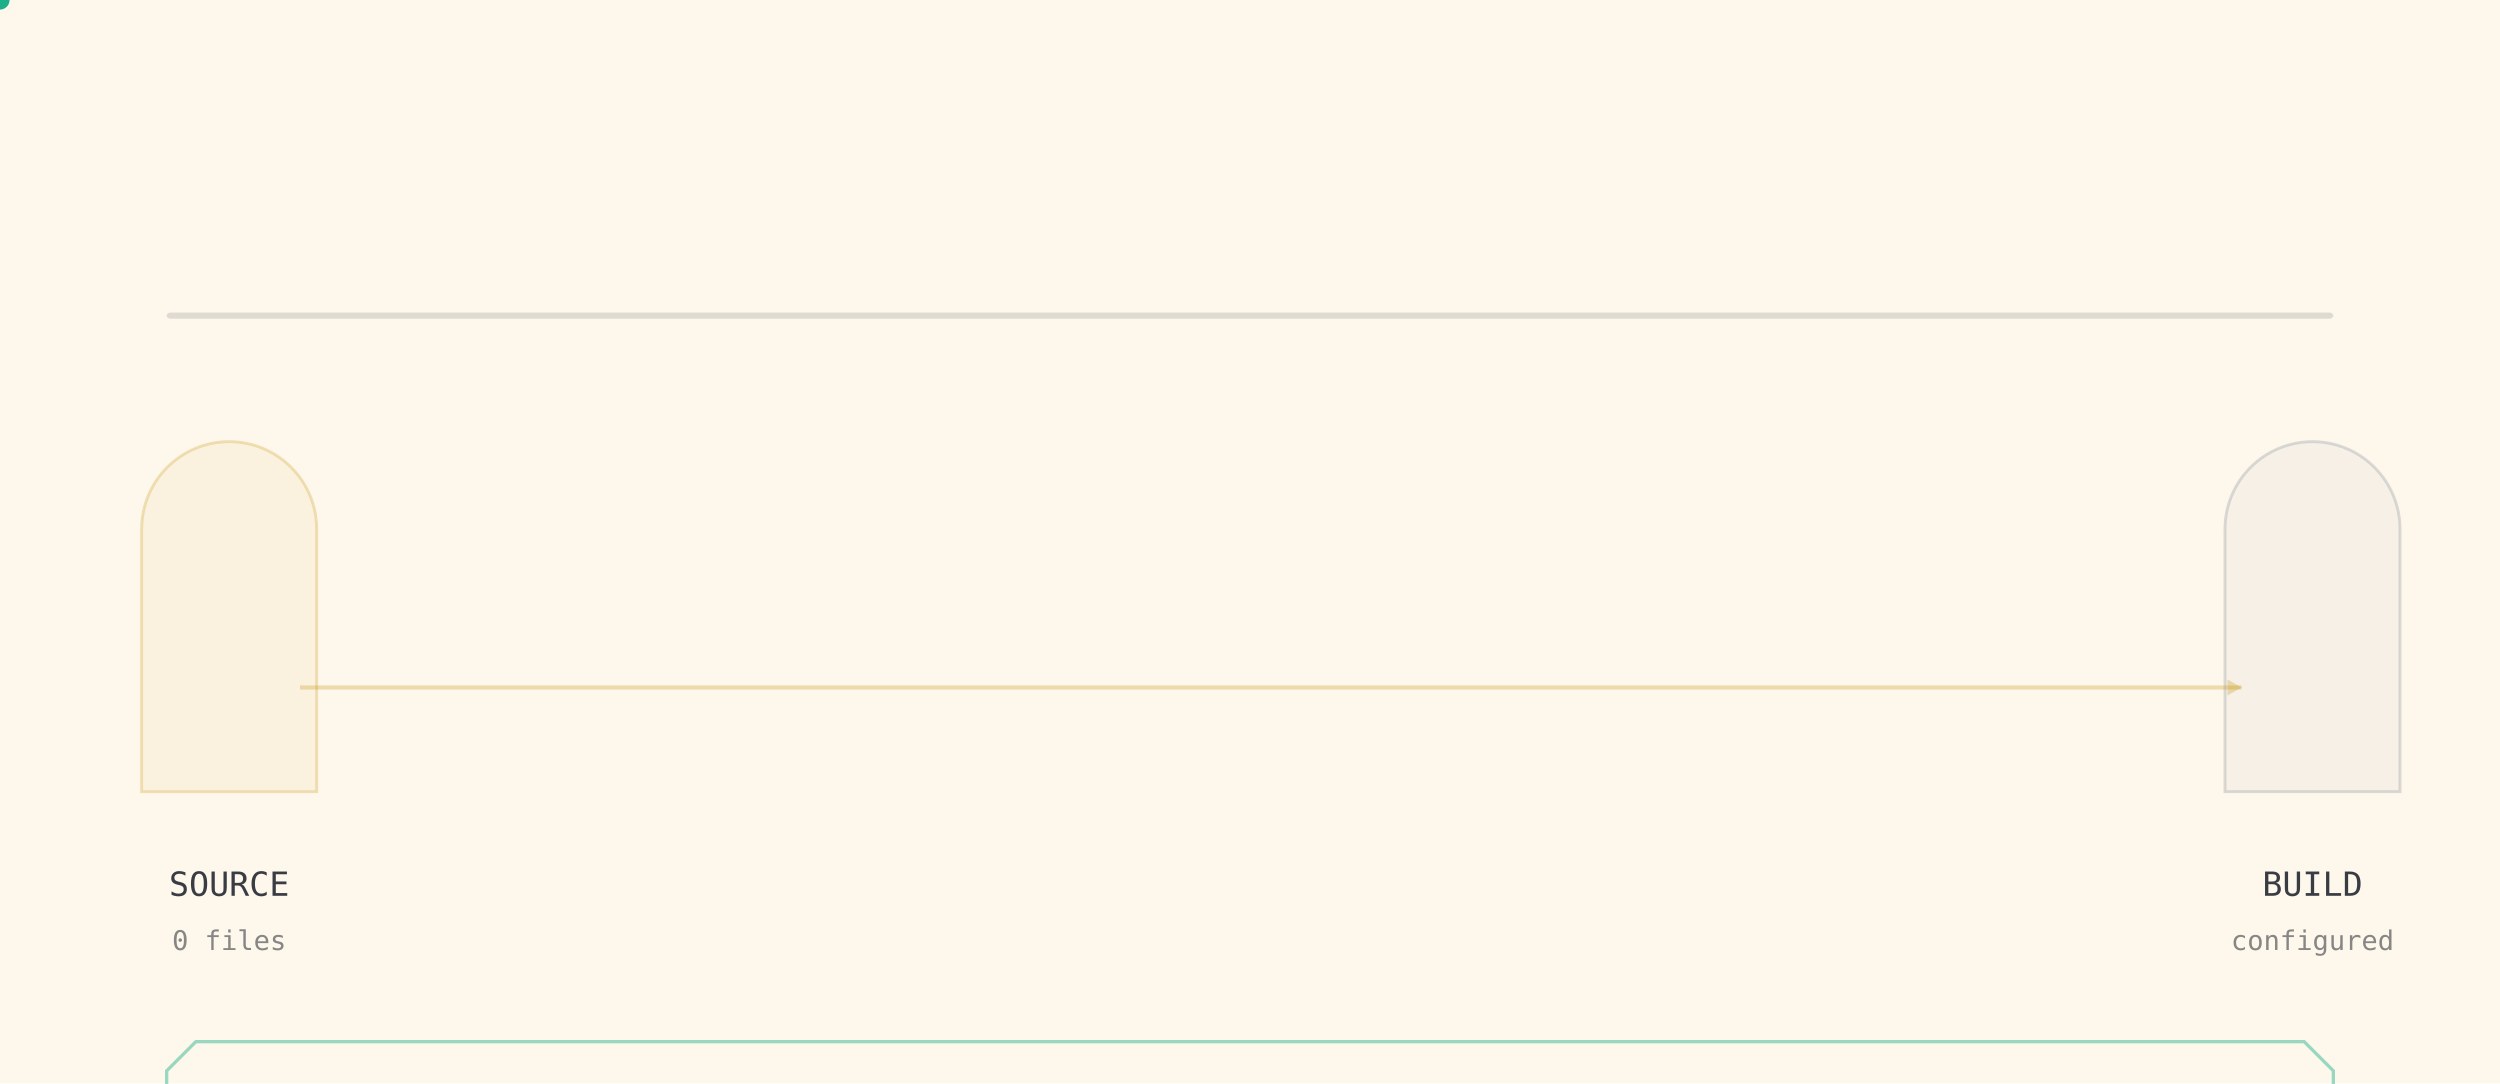
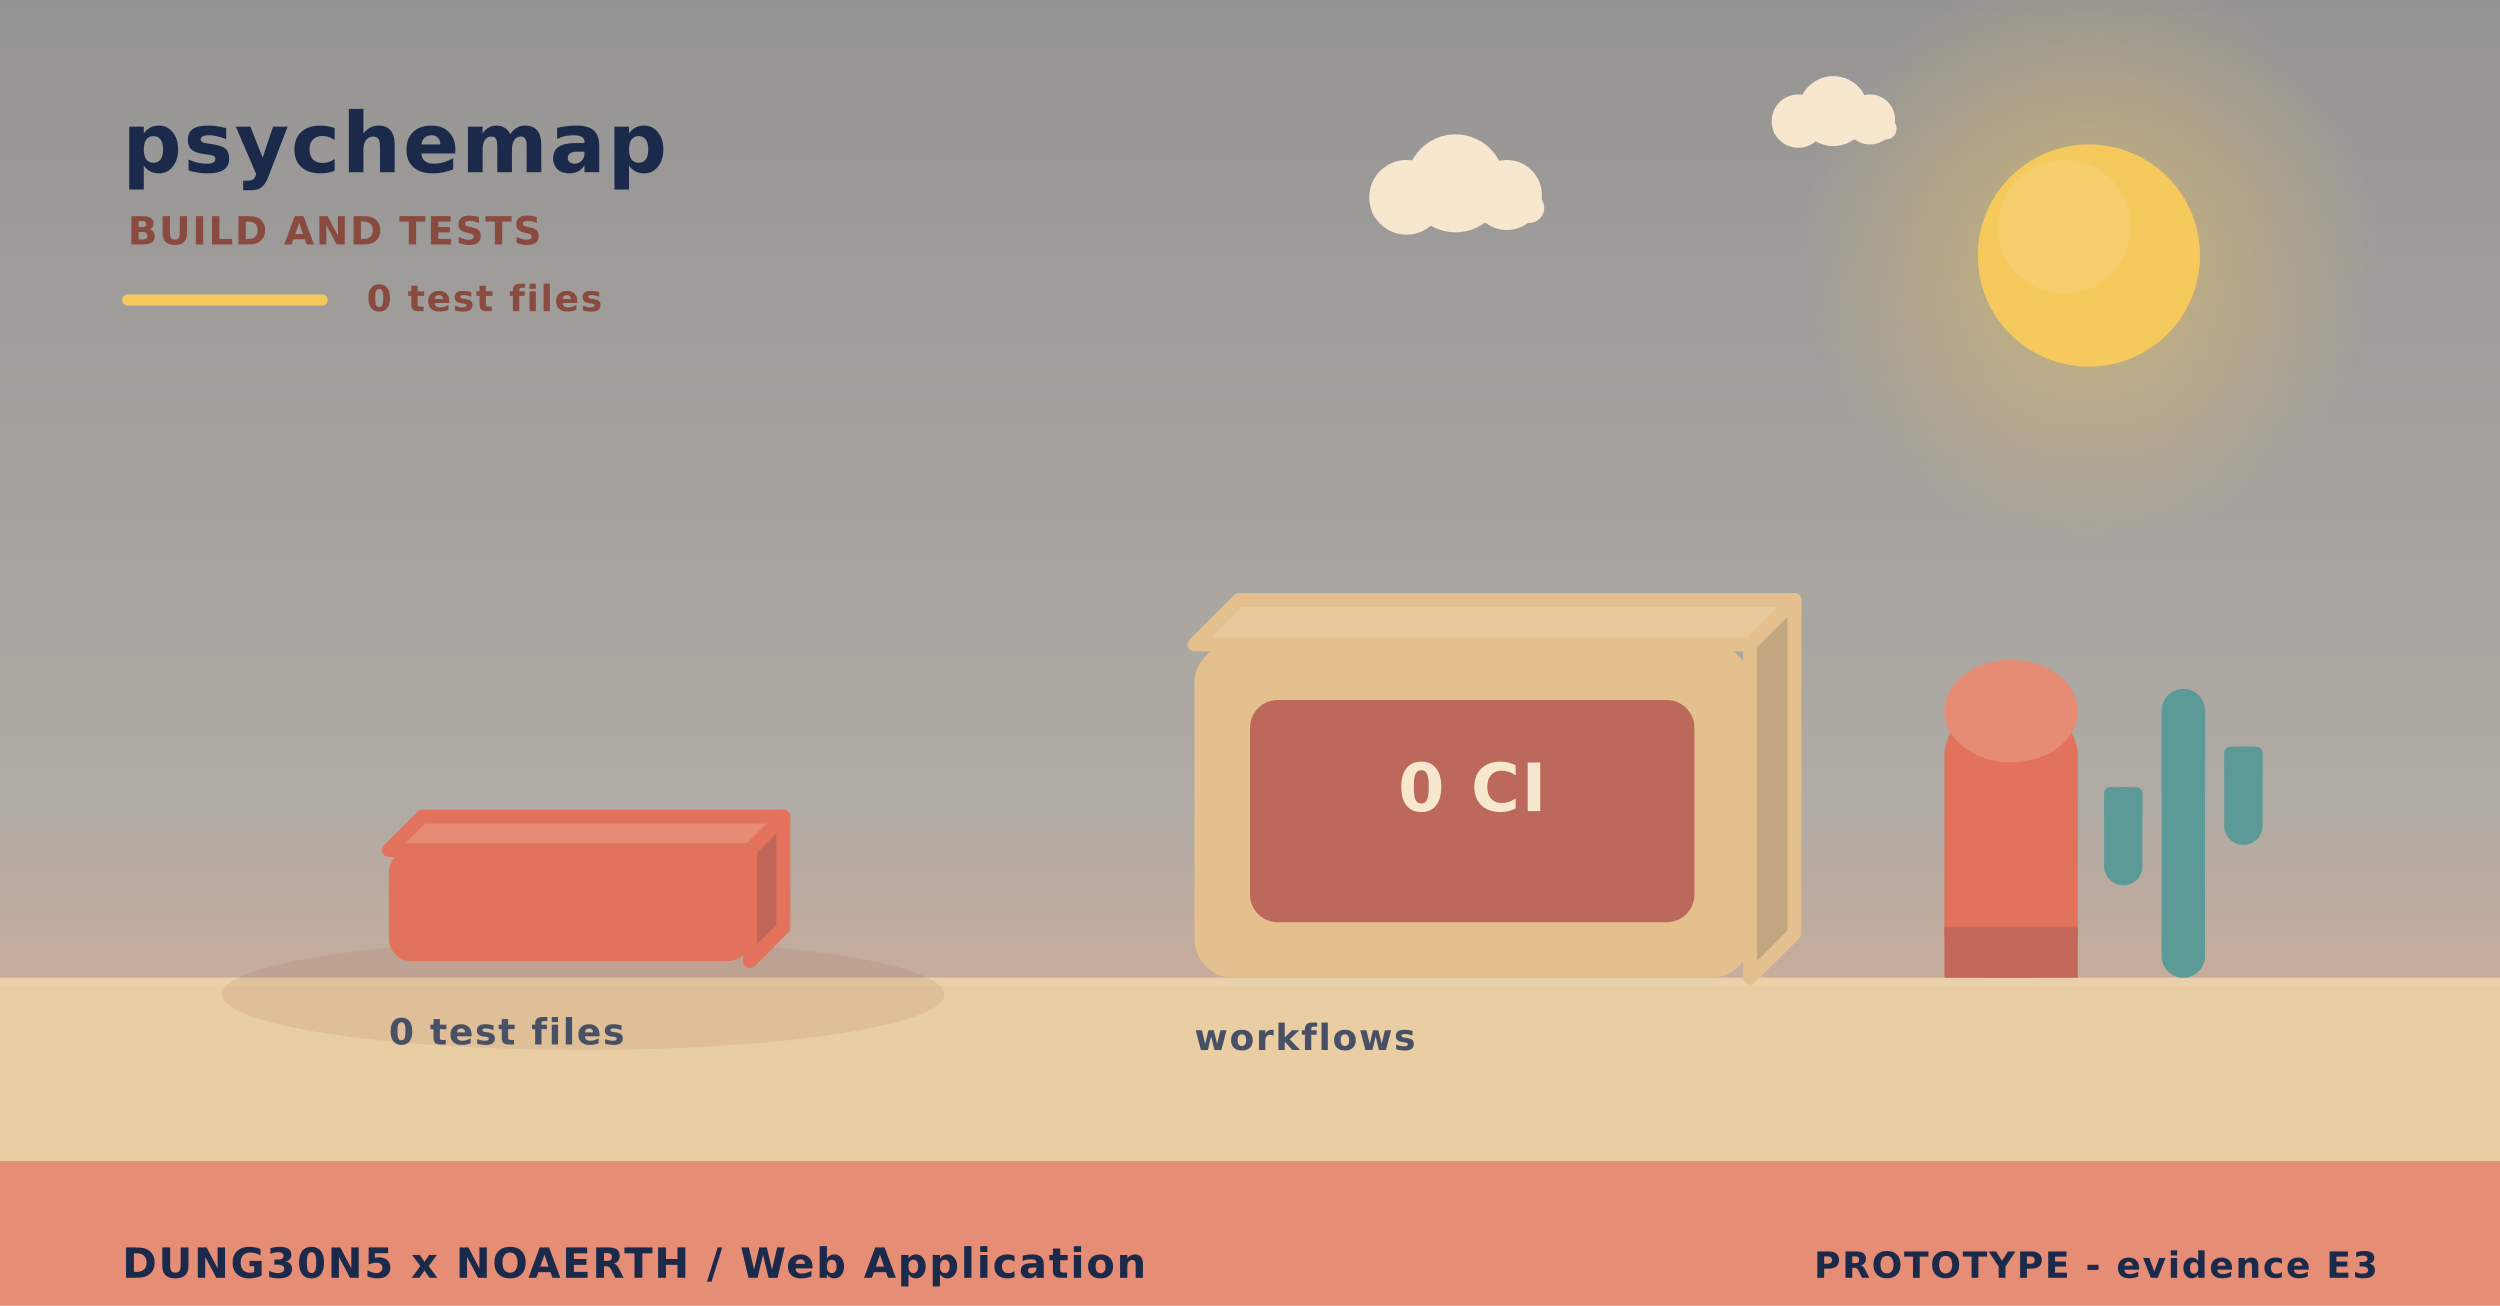
- <svg xmlns="http://www.w3.org/2000/svg" viewBox="0 0 1200 520" width="1200" height="520" role="img" aria-label="psychemap build evidence">
-   <rect width="1200" height="520" fill="#fef8ec" />
-   <defs>
-     <linearGradient id="gb" x1="0" y1="0" x2="1" y2="1">
-       <stop offset="0%" stop-color="#c78f02" />
-       <stop offset="100%" stop-color="#6e7788" />
-     </linearGradient>
-   </defs>
-   <rect x="80.00" y="150.00" width="1040.00" height="3.00" rx="2.00" fill="rgba(37,40,49,0.140)" opacity="1.00" />
-   <path d="M68.00,380.00 L68.00,254.00 A42.00,42.00 0 0 1 152.00,254.00 L152.00,380.00 Z" fill="rgba(199,143,2,0.100)" opacity="0.55" stroke="rgba(199,143,2,0.450)" stroke-width="1.4" />
-   <polygon points="-192.26,189.00 -136.83,221.00 -136.83,157.00 -192.26,125.00" fill="#036148" opacity="0.95" />
-   <polygon points="-247.68,221.00 -192.26,253.00 -192.26,189.00 -247.68,157.00" fill="#565d6a" opacity="0.95" />
-   <polygon points="-192.26,125.00 -136.83,157.00 -192.26,189.00 -247.68,157.00" fill="#c78f02" opacity="0.95" />
-   <text x="110" y="430" font-family="ui-monospace,Menlo,monospace" font-size="16" fill="rgba(37,40,49,0.900)" text-anchor="middle">SOURCE</text>
-   <text x="110" y="456" font-family="ui-monospace,Menlo,monospace" font-size="13" fill="rgba(37,40,49,0.550)" text-anchor="middle">0 files</text>
-   <path d="M1068.00,380.00 L1068.00,254.00 A42.00,42.00 0 0 1 1152.00,254.00 L1152.00,380.00 Z" fill="rgba(110,119,136,0.100)" opacity="0.55" stroke="rgba(110,119,136,0.450)" stroke-width="1.4" />
-   <polygon points="673.77,689.00 729.19,721.00 729.19,657.00 673.77,625.00" fill="#036148" opacity="0.95" />
-   <polygon points="618.34,721.00 673.77,753.00 673.77,689.00 618.34,657.00" fill="#565d6a" opacity="0.95" />
-   <polygon points="673.77,625.00 729.19,657.00 673.77,689.00 618.34,657.00" fill="#6e7788" opacity="0.95" />
-   <text x="1110" y="430" font-family="ui-monospace,Menlo,monospace" font-size="16" fill="rgba(37,40,49,0.900)" text-anchor="middle">BUILD</text>
-   <text x="1110" y="456" font-family="ui-monospace,Menlo,monospace" font-size="13" fill="rgba(37,40,49,0.550)" text-anchor="middle">configured</text>
-   <line x1="144.00" y1="330.00" x2="1076.00" y2="330.00" stroke="rgba(199,143,2,0.500)" stroke-width="2.00" opacity="0.55" />
-   <polygon points="1076.00,330.00 1069.20,326.20 1069.20,333.80" fill="rgba(199,143,2,0.500)" opacity="0.55" />
-   <g opacity="0.9">
-     <circle cx="0.00" cy="0.00" r="4.60" fill="#05a77d" opacity="1.00" />
-     <animateTransform attributeName="transform" type="translate" values="144.00,330.00 1076.00,330.00" dur="3.733s" begin="0.0s" repeatCount="indefinite" />
-     <animateTransform attributeName="transform" type="translate" values="1076.00,330.00 144.00,330.00" dur="3.733s" begin="1.867s" repeatCount="indefinite" />
+ <svg xmlns="http://www.w3.org/2000/svg" width="900" height="470" viewBox="0 0 900 470" role="img" aria-label="psychemap - how it is verified">
+   <linearGradient id="skyb" x1="0" y1="0" x2="0" y2="1">
+     <stop offset="0" stop-color="#959494" />
+     <stop offset="0.62" stop-color="#b0aba4" />
+     <stop offset="1" stop-color="#f3ad8a" />
+   </linearGradient>
+   <rect width="900" height="470" fill="url(#skyb)" />
+   <radialGradient id="sunb">
+     <stop offset="0.35" stop-color="#f5c95c" stop-opacity="0.34" />
+     <stop offset="1" stop-color="#f5c95c" stop-opacity="0" />
+   </radialGradient>
+   <circle cx="752" cy="92" r="104" fill="url(#sunb)" />
+   <circle cx="752" cy="92" r="40" fill="#f5c95c" />
+   <circle cx="743.2" cy="81.6" r="24" fill="#f5d27e" opacity="0.5" />
+   <g>
+     <circle cx="524" cy="66" r="17.64" fill="#f6e7ce" />
+     <circle cx="506.36" cy="71.04" r="13.44" fill="#f6e7ce" />
+     <circle cx="542.48" cy="70.2" r="12.6" fill="#f6e7ce" />
+     <rect x="493.76" y="69.36" width="62.16" height="10.92" rx="5.46" fill="#f6e7ce" />
+     <animateTransform attributeName="transform" type="translate" values="0 0;24 0;0 0" dur="36s" begin="0s" repeatCount="indefinite" />
  </g>
-   <path d="M94.00,500.00 H1106.00 L1120.00,514.00 V546.00 L1106.00,560.00 H94.00 L80.00,546.00 V514.00 Z" fill="none" stroke="rgba(5,167,125,0.500)" stroke-width="1.60" opacity="0.80" />
-   <text x="600" y="536" font-family="ui-monospace,Menlo,monospace" font-size="16" fill="rgba(5,167,125,0.950)" text-anchor="middle">no test suite present in this repository — shown as measured, not implied</text>
+   <g>
+     <circle cx="660" cy="40" r="12.6" fill="#f6e7ce" />
+     <circle cx="647.4" cy="43.6" r="9.6" fill="#f6e7ce" />
+     <circle cx="673.2" cy="43" r="9" fill="#f6e7ce" />
+     <rect x="638.4" y="42.4" width="44.4" height="7.8" rx="3.9" fill="#f6e7ce" />
+     <animateTransform attributeName="transform" type="translate" values="0 0;-18 0;0 0" dur="46s" begin="3s" repeatCount="indefinite" />
+   </g>
+   <rect x="0" y="352" width="900" height="118" fill="#e9cda3" />
+   <rect x="0" y="352" width="900" height="3" fill="#ebd1a9" />
+   <text x="44" y="62" font-family="Verdana,DejaVu Sans,sans-serif" font-size="30" font-weight="700" letter-spacing="0.6" fill="#1b2a4a" text-anchor="start">psychemap</text>
+   <text x="46" y="88" font-family="Verdana,DejaVu Sans,sans-serif" font-size="14" font-weight="700" letter-spacing="0.6" fill="#894b3f" text-anchor="start">BUILD AND TESTS</text>
+   <rect x="44" y="106" width="74" height="4" rx="2" fill="#f5c95c" />
+   <text x="132" y="112" font-family="Verdana,DejaVu Sans,sans-serif" font-size="13" font-weight="700" letter-spacing="0.6" fill="#894b3f" text-anchor="start">0 test files</text>
+   <ellipse cx="210" cy="358" rx="130" ry="20" fill="rgba(138,90,68,0.11)" />
+   <g>
+     <path d="M140,306 L270,306 L282,294 L152,294 Z" fill="#e68c74" stroke="#e2725b" stroke-width="5" stroke-linejoin="round" />
+     <path d="M270,306 L282,294 L282,334 L270,346 Z" fill="#c06658" stroke="#e2725b" stroke-width="5" stroke-linejoin="round" />
+     <rect x="140" y="306" width="130" height="40" rx="8" fill="#e2725b" />
+     <animateTransform attributeName="transform" type="translate" values="0 10;0 0" dur="0.8s" begin="0.5s" fill="freeze" />
+   </g>
+   <text x="140" y="376" font-family="Verdana,DejaVu Sans,sans-serif" font-size="13" font-weight="700" letter-spacing="0.6" fill="#475064" text-anchor="start">0 test files</text>
+   <path d="M430,232 L630,232 L646,216 L446,216 Z" fill="#e7c99b" stroke="#e3c08d" stroke-width="5" stroke-linejoin="round" />
+   <path d="M630,232 L646,216 L646,336 L630,352 Z" fill="#c1a682" stroke="#e3c08d" stroke-width="5" stroke-linejoin="round" />
+   <rect x="430" y="232" width="200" height="120" rx="14" fill="#e3c08d" />
+   <rect x="450" y="252" width="160" height="80" rx="10" fill="#ba6458" opacity="0.94" />
+   <text x="530" y="292" font-family="Verdana,DejaVu Sans,sans-serif" font-size="24" font-weight="700" letter-spacing="0.6" fill="#f6e7ce" text-anchor="middle">0 CI</text>
+   <text x="430" y="378" font-family="Verdana,DejaVu Sans,sans-serif" font-size="13" font-weight="700" letter-spacing="0.6" fill="#475064" text-anchor="start">workflows</text>
+   <rect x="700" y="256" width="48" height="96" rx="16" fill="#e2725b" />
+   <ellipse cx="724" cy="256" rx="24" ry="18.46" fill="#e68c74" />
+   <rect x="700" y="333.54" width="48" height="18.46" fill="#c66859" />
+   <rect x="778.18" y="248" width="15.64" height="104" rx="7.82" fill="#5b9a97" />
+   <rect x="757.48" y="283.36" width="13.8" height="35.36" rx="6.9" fill="#5b9a97" />
+   <rect x="757.48" y="283.36" width="13.8" height="10.4" rx="2.3" fill="#5b9a97" />
+   <rect x="800.72" y="268.8" width="13.8" height="35.36" rx="6.9" fill="#5b9a97" />
+   <rect x="800.72" y="268.8" width="13.8" height="10.4" rx="2.3" fill="#5b9a97" />
+   <rect x="0" y="418" width="900" height="52" rx="0" fill="#e68972" opacity="0.94" />
+   <text x="44" y="460" font-family="Verdana,DejaVu Sans,sans-serif" font-size="15" font-weight="700" letter-spacing="0.6" fill="#1b2a4a" text-anchor="start">DUNG30N5 x NOAERTH  /  Web Application</text>
+   <text x="856" y="460" font-family="Verdana,DejaVu Sans,sans-serif" font-size="13" font-weight="700" letter-spacing="0.6" fill="#1b2a4a" text-anchor="end">PROTOTYPE  -  evidence E3</text>
</svg>
